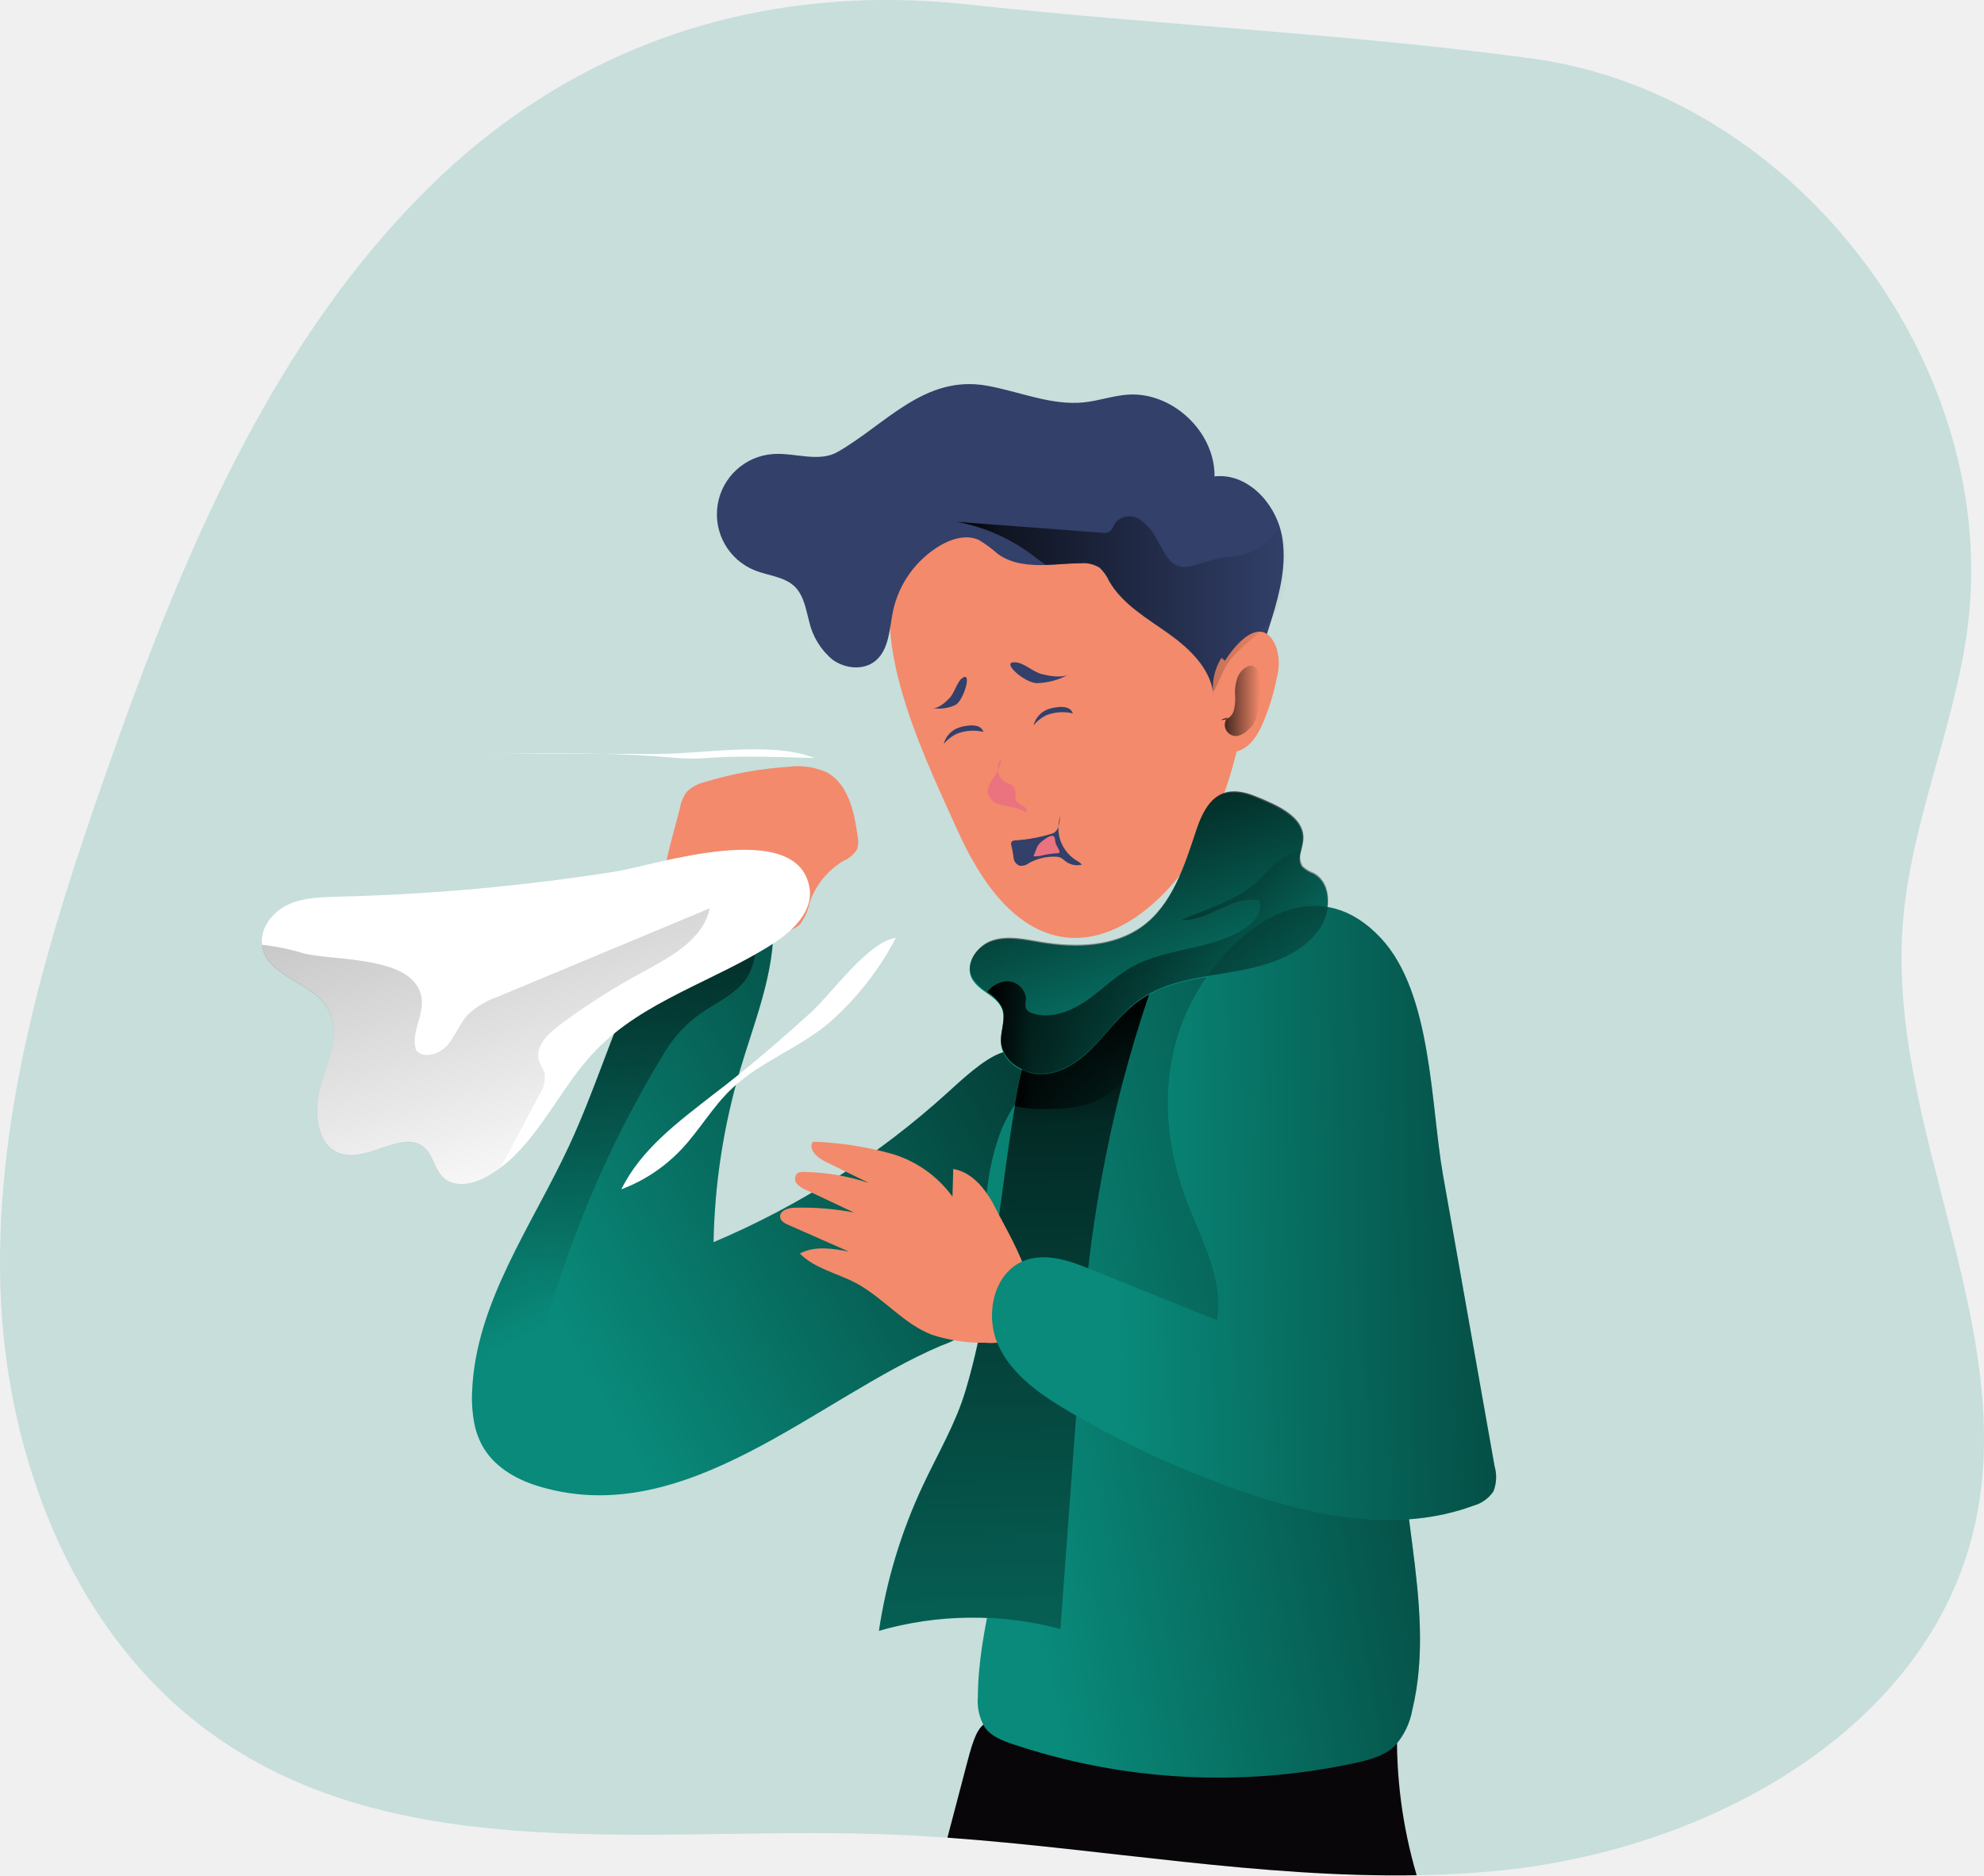
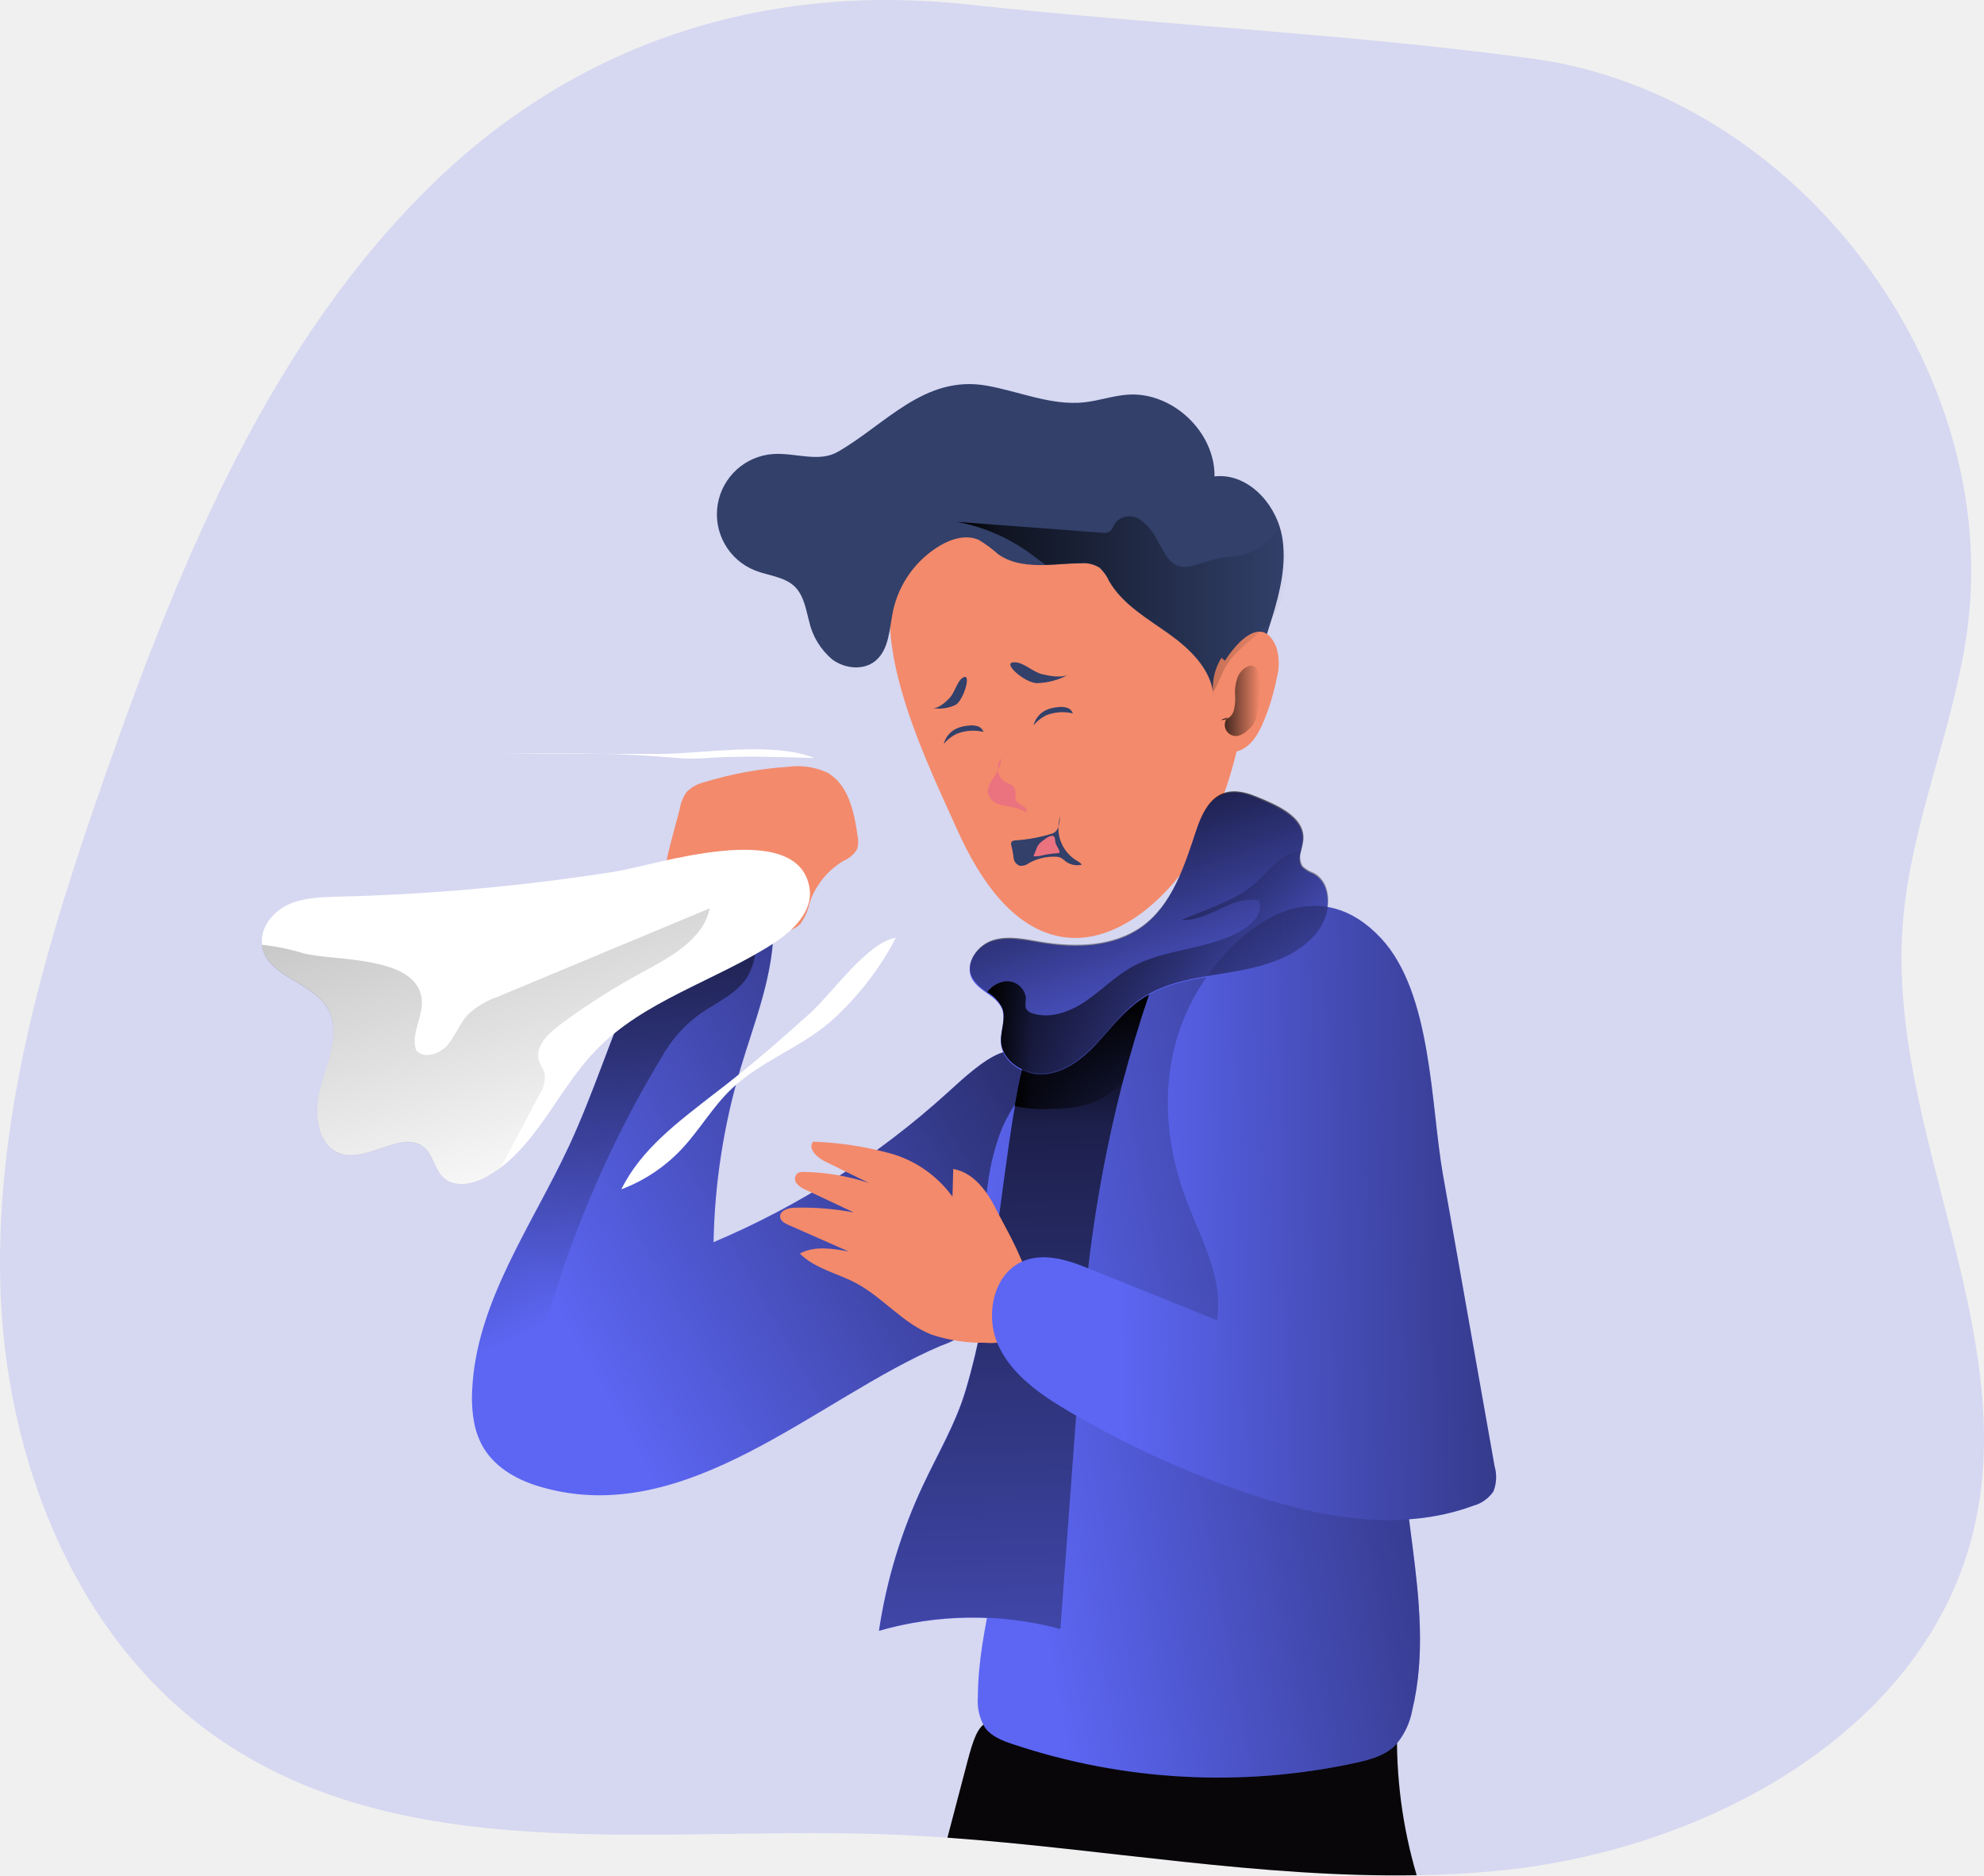
<svg xmlns="http://www.w3.org/2000/svg" xmlns:xlink="http://www.w3.org/1999/xlink" id="Layer_1" data-name="Layer 1" viewBox="0 0 314.28 297.1">
  <defs>
    <linearGradient id="linear-gradient" x1="266" y1="162.68" x2="159.01" y2="223.16" gradientUnits="userSpaceOnUse">
      <stop offset="0.01" />
      <stop offset="0.13" stop-opacity="0.69" />
      <stop offset="1" stop-opacity="0" />
    </linearGradient>
    <linearGradient id="linear-gradient-2" x1="348.63" y1="221.37" x2="232.34" y2="242.94" xlink:href="#linear-gradient" />
    <linearGradient id="linear-gradient-3" x1="233.59" y1="177.12" x2="237.39" y2="342.68" xlink:href="#linear-gradient" />
    <linearGradient id="linear-gradient-4" x1="149.38" y1="159.86" x2="178.08" y2="221.89" xlink:href="#linear-gradient" />
    <linearGradient id="linear-gradient-5" x1="107.94" y1="20.28" x2="163.77" y2="211.22" xlink:href="#linear-gradient" />
    <linearGradient id="linear-gradient-6" x1="267.25" y1="130.95" x2="273.47" y2="130.95" xlink:href="#linear-gradient" />
    <linearGradient id="linear-gradient-7" x1="360.91" y1="210.37" x2="250.53" y2="212.91" xlink:href="#linear-gradient" />
    <linearGradient id="linear-gradient-8" x1="247.72" y1="144.95" x2="263.26" y2="188.4" xlink:href="#linear-gradient" />
    <linearGradient id="linear-gradient-9" x1="234.56" y1="186.47" x2="255.91" y2="186.47" xlink:href="#linear-gradient" />
    <linearGradient id="linear-gradient-10" x1="230.21" y1="172.37" x2="284.23" y2="172.37" xlink:href="#linear-gradient" />
    <linearGradient id="linear-gradient-11" x1="225.42" y1="115.7" x2="277.94" y2="115.7" xlink:href="#linear-gradient" />
  </defs>
-   <path d="M386.58,261.92c-7.44,32.18-42.28,51.07-75.15,54.34-4.39.44-8.79.68-13.18.75-24.74.43-49.5-4.16-74.33-5.95-3.75-.27-7.5-.48-11.25-.59-35.38-1.09-74.1,5.12-103.49-14.62C86,280.29,74.64,251.32,73.89,223.43s7.64-55.16,16.9-81.48c11.91-33.85,26.1-68.23,51.89-93.18,23.25-22.47,52.8-31.58,84.52-28.12,29.57,3.22,60.08,4.6,89.36,8.57,41.89,5.68,74.77,49.12,68.84,91-2.2,15.56-8.93,30.31-10.14,46C372.75,198.48,393.87,230.35,386.58,261.92Z" transform="translate(-73.84 -19.94)" fill="#098a7a" opacity="0.18" style="isolation:isolate" />
+   <path d="M386.58,261.92c-7.44,32.18-42.28,51.07-75.15,54.34-4.39.44-8.79.68-13.18.75-24.74.43-49.5-4.16-74.33-5.95-3.75-.27-7.5-.48-11.25-.59-35.38-1.09-74.1,5.12-103.49-14.62C86,280.29,74.64,251.32,73.89,223.43s7.64-55.16,16.9-81.48c11.91-33.85,26.1-68.23,51.89-93.18,23.25-22.47,52.8-31.58,84.52-28.12,29.57,3.22,60.08,4.6,89.36,8.57,41.89,5.68,74.77,49.12,68.84,91-2.2,15.56-8.93,30.31-10.14,46C372.75,198.48,393.87,230.35,386.58,261.92Z" transform="translate(-73.84 -19.94)" fill="#5c66f3" opacity="0.18" style="isolation:isolate" />
  <path d="M298.25,317c-24.74.43-49.5-4.16-74.33-5.95q1.59-6,3.17-12.07c1.89-7.17,2.66-7.18,9.86-5.79a154.84,154.84,0,0,0,39.21,2.46c1.71-.11,18.94-1.36,19-2.41A76.38,76.38,0,0,0,298.25,317Z" transform="translate(-73.84 -19.94)" fill="#080608" />
  <path d="M225.53,151.51c3.56,7.93,9.3,16.54,18,17,4.85.24,9.46-2.28,13.08-5.52,9.88-8.85,13.71-22.63,15.12-35.82.72-6.71.8-14-2.92-19.62s-10.14-8.3-16.51-9.9c-12.84-3.23-31.5-1.1-36.54,13.68C211.79,122.88,220.93,141.26,225.53,151.51Z" transform="translate(-73.84 -19.94)" fill="#f38a6b" />
  <path d="M266,129.62c0-.05,0-.1,0-.15l0,.12s0,0,0,0c0,.25.06.51.08.78a6.42,6.42,0,0,1-.1-.75Z" transform="translate(-73.84 -19.94)" fill="#32406a" />
  <path d="M275.32,117.88c-.22.73-.45,1.45-.68,2.17q-1.65,5.13-3.31,10.26a12,12,0,0,0-3-5.26,9.42,9.42,0,0,0-1-.91,8.85,8.85,0,0,0-1.34,5.33c-.64-3.81-3.79-6.84-7-9.12-3.45-2.46-7.34-4.67-9.46-8.34a6.76,6.76,0,0,0-1.51-2.13,4.82,4.82,0,0,0-3-.7c-1.81,0-3.71.22-5.56.27-2.71.06-5.33-.18-7.5-1.71a20.51,20.51,0,0,0-3.09-2.28c-2-.87-4.28-.18-6.13.91a16,16,0,0,0-7.43,10.31c-.59,2.83-.59,6.18-2.86,8-1.9,1.5-4.79,1.18-6.74-.25a11,11,0,0,1-3.7-6.07c-.51-1.91-.82-4-2.21-5.43-1.63-1.64-4.19-1.77-6.35-2.62a9.57,9.57,0,0,1,2.94-18.45c3.43-.21,7.16,1.37,10.14-.33,7.61-4.35,13.74-12.23,23.59-10.5,5.17.91,10.21,3.19,15.42,2.65,2.33-.24,4.58-1.05,6.91-1.22,7.07-.51,13.86,5.87,13.78,12.95,5.06-.58,9.49,4,10.59,9,0,.12.06.23.08.35C277.71,109.13,276.65,113.58,275.32,117.88Z" transform="translate(-73.84 -19.94)" fill="#32406a" />
  <path d="M276,122.42a8.57,8.57,0,0,1,.1,4.87,36.38,36.38,0,0,1-2.06,6.86c-.83,2-2,4.1-4.09,4.77a2.22,2.22,0,0,1-1.87-.12c-2.73-1.77-2.46-9.21-1.36-12C267.91,123.79,273.43,116.12,276,122.42Z" transform="translate(-73.84 -19.94)" fill="#f38a6b" />
  <path d="M243,126.86a11,11,0,0,1-4.89,1.3c-2,0-6.18-3.71-3.17-3.27,1.21.17,2.62,1.52,3.94,1.84C239.93,127,241.9,127.36,243,126.86Z" transform="translate(-73.84 -19.94)" fill="#32406a" />
  <path d="M221.61,132.1a5.88,5.88,0,0,0,3.64-.52c1.26-.73,2.72-5.6.91-4.14-.72.59-1.16,2.33-1.91,3.09S222.48,132.19,221.61,132.1Z" transform="translate(-73.84 -19.94)" fill="#32406a" />
  <path d="M225.74,135.2a6.35,6.35,0,0,1,1.5-.31,3.37,3.37,0,0,1,1.38.07,1.42,1.42,0,0,1,1,.92,7.1,7.1,0,0,0-4.23.3,6.06,6.06,0,0,0-2.05,1.6A3.68,3.68,0,0,1,225.74,135.2Z" transform="translate(-73.84 -19.94)" fill="#32406a" />
  <path d="M239.91,132.28a5.89,5.89,0,0,1,1.51-.32,3.33,3.33,0,0,1,1.37.08,1.41,1.41,0,0,1,1,.91,7.1,7.1,0,0,0-4.23.3,5.93,5.93,0,0,0-2,1.6A3.64,3.64,0,0,1,239.91,132.28Z" transform="translate(-73.84 -19.94)" fill="#32406a" />
  <path d="M231.45,142.78c-.56.91-1.33,1.87-1.1,2.92a2.5,2.5,0,0,0,1.72,1.65c.78.27,1.63.32,2.43.52a8.43,8.43,0,0,1,1.93.76c.17-.37-.14-.78-.49-1a3.17,3.17,0,0,1-1-.66c-.49-.65,0-1.67-.48-2.34-.34-.49-1-.57-1.53-.9a2.36,2.36,0,0,1-1-2,3.34,3.34,0,0,1,.4-1.66C232.58,140.87,231.93,142,231.45,142.78Z" transform="translate(-73.84 -19.94)" fill="#eb737f" />
  <path d="M240.48,152a25.56,25.56,0,0,1-5.8,1.07.85.85,0,0,0-.54.17c-.27.25-.08.69,0,1.05a13.86,13.86,0,0,1,.27,1.61,1.46,1.46,0,0,0,1,1.2,2.09,2.09,0,0,0,1.45-.45,8.08,8.08,0,0,1,4.11-1,2.18,2.18,0,0,1,.95.19,4,4,0,0,1,.66.5,3,3,0,0,0,2.63.57,2.38,2.38,0,0,0-.67-.55,6,6,0,0,1-2.73-7.15C241.61,150.35,241.63,151.62,240.48,152Z" transform="translate(-73.84 -19.94)" fill="#32406a" />
  <path d="M239.2,153a3.28,3.28,0,0,0-.84.73,3.07,3.07,0,0,0-.38.77l-.43,1.08a4,4,0,0,0,1.52-.17,15.08,15.08,0,0,1,2.31-.31c.1,0,.22,0,.27-.11a.3.3,0,0,0,0-.26c-.16-.4-.4-.76-.57-1.14s0-1.12-.45-1.23S239.51,152.74,239.2,153Z" transform="translate(-73.84 -19.94)" fill="#eb737f" />
-   <path d="M233.94,189.56a48.49,48.49,0,0,1-1.35,34.35,16.48,16.48,0,0,1-4,6.09,21,21,0,0,1-5.75,3.14c-19.51,8.3-40.08,28.94-63.07,22.42-3.67-1-7.3-2.94-9.29-6.19a12.19,12.19,0,0,1-1.48-3.82,21.11,21.11,0,0,1-.37-5.27c.58-14,9.44-26.1,15.36-38.83,3.92-8.41,6.64-17.39,10.46-25.8a75.21,75.21,0,0,1,4.9-9.21,5,5,0,0,1,6-2.9,51.6,51.6,0,0,1,11,2.56c.21,8-3,15.63-5.27,23.3a103.2,103.2,0,0,0-4.21,27.32,131.05,131.05,0,0,0,37.05-23.67c4.93-4.48,13-12.11,13.2-.32.14,7.46-3.11,15.47-7.58,21.31a73.16,73.16,0,0,1-6.79,7.4l-9.41,9.35c-7.32,7.28-14.77,14.65-23.74,19.77q-.4.24-.81.45" transform="translate(-73.84 -19.94)" fill="#098a7a" />
+   <path d="M233.94,189.56a48.49,48.49,0,0,1-1.35,34.35,16.48,16.48,0,0,1-4,6.09,21,21,0,0,1-5.75,3.14c-19.51,8.3-40.08,28.94-63.07,22.42-3.67-1-7.3-2.94-9.29-6.19a12.19,12.19,0,0,1-1.48-3.82,21.11,21.11,0,0,1-.37-5.27c.58-14,9.44-26.1,15.36-38.83,3.92-8.41,6.64-17.39,10.46-25.8a75.21,75.21,0,0,1,4.9-9.21,5,5,0,0,1,6-2.9,51.6,51.6,0,0,1,11,2.56c.21,8-3,15.63-5.27,23.3a103.2,103.2,0,0,0-4.21,27.32,131.05,131.05,0,0,0,37.05-23.67c4.93-4.48,13-12.11,13.2-.32.14,7.46-3.11,15.47-7.58,21.31a73.16,73.16,0,0,1-6.79,7.4l-9.41,9.35c-7.32,7.28-14.77,14.65-23.74,19.77q-.4.24-.81.45" transform="translate(-73.84 -19.94)" fill="#5c66f3" />
  <path d="M233.94,189.56a48.49,48.49,0,0,1-1.35,34.35,16.48,16.48,0,0,1-4,6.09,21,21,0,0,1-5.75,3.14c-19.51,8.3-40.08,28.94-63.07,22.42-3.67-1-7.3-2.94-9.29-6.19a12.19,12.19,0,0,1-1.48-3.82,21.11,21.11,0,0,1-.37-5.27c.58-14,9.44-26.1,15.36-38.83,3.92-8.41,6.64-17.39,10.46-25.8a75.21,75.21,0,0,1,4.9-9.21,5,5,0,0,1,6-2.9,51.6,51.6,0,0,1,11,2.56c.21,8-3,15.63-5.27,23.3a103.2,103.2,0,0,0-4.21,27.32,131.05,131.05,0,0,0,37.05-23.67c4.93-4.48,13-12.11,13.2-.32.14,7.46-3.11,15.47-7.58,21.31a73.16,73.16,0,0,1-6.79,7.4l-9.41,9.35c-7.32,7.28-14.77,14.65-23.74,19.77q-.4.24-.81.45" transform="translate(-73.84 -19.94)" fill="url(#linear-gradient)" />
-   <path d="M233.58,256.5c-.68,10.85-4.78,21.34-4.84,32.21a8.11,8.11,0,0,0,1.1,4.86c1,1.44,2.79,2.12,4.46,2.68a102.61,102.61,0,0,0,54.28,2.95c2.23-.49,4.55-1.11,6.2-2.69a11.48,11.48,0,0,0,2.77-5.66c2.08-8.57,1.13-17.55,0-26.3a831.11,831.11,0,0,0-15.28-85.2c-.57-2.45-1.2-5-2.82-6.93-2.65-3.18-7.42-3.88-11.42-2.8-11.52,3.11-31.52,18.12-35.8,29.94C225.73,217.57,234.73,238.16,233.58,256.5Z" transform="translate(-73.84 -19.94)" fill="#098a7a" />
+   <path d="M233.58,256.5c-.68,10.85-4.78,21.34-4.84,32.21a8.11,8.11,0,0,0,1.1,4.86c1,1.44,2.79,2.12,4.46,2.68a102.61,102.61,0,0,0,54.28,2.95c2.23-.49,4.55-1.11,6.2-2.69a11.48,11.48,0,0,0,2.77-5.66c2.08-8.57,1.13-17.55,0-26.3a831.11,831.11,0,0,0-15.28-85.2c-.57-2.45-1.2-5-2.82-6.93-2.65-3.18-7.42-3.88-11.42-2.8-11.52,3.11-31.52,18.12-35.8,29.94C225.73,217.57,234.73,238.16,233.58,256.5Z" transform="translate(-73.84 -19.94)" fill="#5c66f3" />
  <path d="M233.58,256.5c-.68,10.85-4.78,21.34-4.84,32.21a8.11,8.11,0,0,0,1.1,4.86c1,1.44,2.79,2.12,4.46,2.68a102.61,102.61,0,0,0,54.28,2.95c2.23-.49,4.55-1.11,6.2-2.69a11.48,11.48,0,0,0,2.77-5.66c2.08-8.57,1.13-17.55,0-26.3a831.11,831.11,0,0,0-15.28-85.2c-.57-2.45-1.2-5-2.82-6.93-2.65-3.18-7.42-3.88-11.42-2.8-11.52,3.11-31.52,18.12-35.8,29.94C225.73,217.57,234.73,238.16,233.58,256.5Z" transform="translate(-73.84 -19.94)" fill="url(#linear-gradient-2)" />
-   <path d="M226.79,240.2c-1.56,5.25-4.4,10-6.73,15a82.82,82.82,0,0,0-7,23.09,53.71,53.71,0,0,1,28.71-.26l3.45-46.74A210.14,210.14,0,0,1,256.37,176C243,171.45,237,181.64,235,192.6,232.19,208,231.23,225.35,226.79,240.2Z" transform="translate(-73.84 -19.94)" fill="#098a7a" />
+   <path d="M226.79,240.2c-1.56,5.25-4.4,10-6.73,15a82.82,82.82,0,0,0-7,23.09,53.71,53.71,0,0,1,28.71-.26l3.45-46.74A210.14,210.14,0,0,1,256.37,176C243,171.45,237,181.64,235,192.6,232.19,208,231.23,225.35,226.79,240.2Z" transform="translate(-73.84 -19.94)" fill="#5c66f3" />
  <path d="M256.37,176c-.16.45-.31.91-.46,1.36-1.62,4.75-3,9.42-4.24,14.09a216.69,216.69,0,0,0-6.41,39.84L241.81,278a53.62,53.62,0,0,0-28.71.25,82.92,82.92,0,0,1,7-23.09c2.33-4.95,5.17-9.71,6.73-15,4.2-14,5.28-30.31,7.77-45l.45-2.55c.2-1.1.44-2.2.73-3.27C238.29,179.74,244.33,171.91,256.37,176Z" transform="translate(-73.84 -19.94)" fill="url(#linear-gradient-3)" />
-   <path d="M263.32,151.53c-1.88,5.66-3.8,11.83-8.65,15.31-4.49,3.22-10.51,3.35-16,2.44-2.52-.43-5.14-1-7.57-.28s-4.46,3.55-3.36,5.86c1,2.11,4,2.76,4.83,4.95.62,1.65-.28,3.47-.2,5.23.16,3.23,3.79,5.44,7,5.11s6-2.5,8.18-4.86,4.17-5,6.82-6.88c4.23-3,9.62-3.51,14.71-4.37s10.54-2.42,13.58-6.58c2-2.79,2.26-7.45-.78-9.08a5.35,5.35,0,0,1-1.77-1.06c-.86-1-.12-2.59.07-3.93.58-3.94-4.42-5.87-7.35-7.09C267.56,144.09,265,146.38,263.32,151.53Z" transform="translate(-73.84 -19.94)" fill="#098a7a" />
+   <path d="M263.32,151.53c-1.88,5.66-3.8,11.83-8.65,15.31-4.49,3.22-10.51,3.35-16,2.44-2.52-.43-5.14-1-7.57-.28s-4.46,3.55-3.36,5.86c1,2.11,4,2.76,4.83,4.95.62,1.65-.28,3.47-.2,5.23.16,3.23,3.79,5.44,7,5.11s6-2.5,8.18-4.86,4.17-5,6.82-6.88c4.23-3,9.62-3.51,14.71-4.37s10.54-2.42,13.58-6.58c2-2.79,2.26-7.45-.78-9.08a5.35,5.35,0,0,1-1.77-1.06c-.86-1-.12-2.59.07-3.93.58-3.94-4.42-5.87-7.35-7.09C267.56,144.09,265,146.38,263.32,151.53Z" transform="translate(-73.84 -19.94)" fill="#5c66f3" />
  <path d="M192.18,174.77c-1.68,2.62-4.75,3.91-7.3,5.68a20.58,20.58,0,0,0-5.65,6,172.14,172.14,0,0,0-20.84,50.69,14,14,0,0,1-1.93,5.11c-1.71,2.35-4.48,3.2-7.46,3.34a21.11,21.11,0,0,1-.37-5.27c.58-14,9.44-26.1,15.36-38.83,3.92-8.41,6.64-17.39,10.46-25.8,6.22-2.34,12.8-3.43,18.93-7.21A9.24,9.24,0,0,1,192.18,174.77Z" transform="translate(-73.84 -19.94)" fill="url(#linear-gradient-4)" />
  <path d="M181.54,148a6.1,6.1,0,0,1,1.09-2.62,6,6,0,0,1,2.92-1.57,58,58,0,0,1,13.08-2.39,11.28,11.28,0,0,1,6.18.87c3.41,1.85,4.33,6.23,4.88,10.07a3.94,3.94,0,0,1-.09,2.13,4.7,4.7,0,0,1-2.16,1.83,12.33,12.33,0,0,0-5.36,6.66,8.67,8.67,0,0,1-1.46,3.32,4.71,4.71,0,0,1-3,1.28c-3.53.37-6.75-1.39-10.19-1.78-2.28-.26-6.6,1-8.17-1.14C177.27,161.87,180.83,151.08,181.54,148Z" transform="translate(-73.84 -19.94)" fill="#f38a6b" />
  <path d="M196.39,169.37c-9.29,6-20.65,9.07-28.29,17.08-5.5,5.76-8.77,13.81-15,18.49a19.43,19.43,0,0,1-2.13,1.38c-2.15,1.21-5.11,1.85-6.9.16-1.34-1.26-1.55-3.39-2.88-4.64-3.39-3.19-8.89,2.22-13.34.86-4-1.23-4.36-6.88-3.13-10.91s3.17-8.59,1-12.2c-2.51-4.19-9.54-5-10.37-9.81a1,1,0,0,1,0-.24c-.32-2.62,1.66-5.13,4.07-6.27s5.32-1.22,8.07-1.29A333.2,333.2,0,0,0,171.36,158c6-.94,28.93-8.65,30.72,2.63C202.65,164.3,199.47,167.37,196.39,169.37Z" transform="translate(-73.84 -19.94)" fill="#fff" />
  <path d="M186.27,163.83c-1.07,5-6.26,7.73-10.74,10.16a105.4,105.4,0,0,0-13.21,8.46c-1.8,1.36-3.77,3.37-3.09,5.52.22.72.72,1.33.89,2.05a4.85,4.85,0,0,1-.82,3.28L154.71,202c-.52,1-1.06,2-1.63,3a19.43,19.43,0,0,1-2.13,1.38c-2.15,1.21-5.11,1.85-6.9.16-1.34-1.26-1.55-3.39-2.88-4.64-3.39-3.19-8.89,2.22-13.34.86-4-1.23-4.36-6.88-3.13-10.91s3.17-8.59,1-12.2c-2.51-4.19-9.54-5-10.37-9.81a1,1,0,0,1,0-.24,36.38,36.38,0,0,1,6.67,1.38c4.8,1.22,17.78.29,18.64,7.17.35,2.78-1.86,5.63-.84,8.25,1.35,1.34,3.76.5,5-1s1.87-3.35,3.17-4.75a13,13,0,0,1,4.74-2.82Z" transform="translate(-73.84 -19.94)" fill="url(#linear-gradient-5)" />
  <path d="M231.71,211.66c-1.45-2.95-3.64-6-6.87-6.54l-.12,4.39a18.18,18.18,0,0,0-9.93-6.88,53.43,53.43,0,0,0-12.15-1.83c-.88,1.07.58,2.48,1.82,3.09l7,3.44a34.78,34.78,0,0,0-10.26-1.74,1.78,1.78,0,0,0-1.07.23,1.19,1.19,0,0,0-.1,1.59,3.47,3.47,0,0,0,1.43,1l7.63,3.6a43.69,43.69,0,0,0-9.41-.75c-1,0-2.43.51-2.25,1.53.1.61.73.94,1.29,1.19l9.57,4.22c-2.59-.49-5.43-.94-7.75.32,2.37,2.39,5.91,3.1,8.88,4.67,4.29,2.28,7.47,6.42,12,8.18a25.85,25.85,0,0,0,8.5,1.28,9,9,0,0,0,3.54-.35C242.15,229,234,216.25,231.71,211.66Z" transform="translate(-73.84 -19.94)" fill="#f38a6b" />
  <path d="M267.25,134a2,2,0,0,0,2-1.39,7.36,7.36,0,0,0,.23-2.65,7.14,7.14,0,0,1,.34-2.56,3.2,3.2,0,0,1,1.66-1.89,1.26,1.26,0,0,1,.83-.1,1.37,1.37,0,0,1,.78.88,6.65,6.65,0,0,1,.35,2.66,22.77,22.77,0,0,1-.53,4.28,4.3,4.3,0,0,1-.54,1.45,5,5,0,0,1-.77.83,3.51,3.51,0,0,1-1.65,1,1.81,1.81,0,0,1-1.87-.87,1.83,1.83,0,0,1,.22-2.06" transform="translate(-73.84 -19.94)" fill="url(#linear-gradient-6)" />
-   <path d="M310.59,252.21a6.14,6.14,0,0,1-.19,4,5.66,5.66,0,0,1-3.2,2.26c-11.87,4.39-25.18,1.73-37.12-2.46a153,153,0,0,1-26.81-12.42c-4.51-2.65-9.11-5.78-11.29-10.53s-.79-11.5,4.08-13.4c3.45-1.34,7.29,0,10.72,1.43l19.84,8c1.1-6.48-2.44-12.72-4.78-18.86-4.64-12.17-4.25-25.5,3.61-36.18,6.84-9.31,17.82-15.49,27.15-5.48,8.1,8.7,7.86,26.4,9.82,37.5Z" transform="translate(-73.84 -19.94)" fill="#098a7a" />
+   <path d="M310.59,252.21a6.14,6.14,0,0,1-.19,4,5.66,5.66,0,0,1-3.2,2.26c-11.87,4.39-25.18,1.73-37.12-2.46a153,153,0,0,1-26.81-12.42c-4.51-2.65-9.11-5.78-11.29-10.53s-.79-11.5,4.08-13.4c3.45-1.34,7.29,0,10.72,1.43l19.84,8c1.1-6.48-2.44-12.72-4.78-18.86-4.64-12.17-4.25-25.5,3.61-36.18,6.84-9.31,17.82-15.49,27.15-5.48,8.1,8.7,7.86,26.4,9.82,37.5Z" transform="translate(-73.84 -19.94)" fill="#5c66f3" />
  <path d="M310.59,252.21a6.14,6.14,0,0,1-.19,4,5.66,5.66,0,0,1-3.2,2.26c-11.87,4.39-25.18,1.73-37.12-2.46a153,153,0,0,1-26.81-12.42c-4.51-2.65-9.11-5.78-11.29-10.53s-.79-11.5,4.08-13.4c3.45-1.34,7.29,0,10.72,1.43l19.84,8c1.1-6.48-2.44-12.72-4.78-18.86-4.64-12.17-4.25-25.5,3.61-36.18,6.84-9.31,17.82-15.49,27.15-5.48,8.1,8.7,7.86,26.4,9.82,37.5Z" transform="translate(-73.84 -19.94)" fill="url(#linear-gradient-7)" />
  <path d="M282.71,167.3c-3,4.17-8.49,5.72-13.58,6.59s-10.48,1.39-14.71,4.36c-2.65,1.86-4.6,4.53-6.82,6.89s-4.95,4.52-8.18,4.85-6.85-1.87-7-5.11c-.08-1.76.82-3.58.2-5.23a5.86,5.86,0,0,0-2.4-2.54,7,7,0,0,1-2.43-2.41c-1.1-2.3.92-5.09,3.36-5.85s5.05-.15,7.57.27c5.45.91,11.47.78,16-2.44,4.85-3.48,6.77-9.64,8.65-15.31,1.71-5.14,4.24-7.44,9.56-5.23,2.93,1.22,7.93,3.15,7.35,7.09-.07.48-.2,1-.31,1.48a2.79,2.79,0,0,0,.24,2.46,5.33,5.33,0,0,0,1.77,1.05C285,159.85,284.75,164.52,282.71,167.3Z" transform="translate(-73.84 -19.94)" fill="url(#linear-gradient-8)" />
  <path d="M255.91,177.33c-1.62,4.75-3,9.42-4.24,14.09a15.6,15.6,0,0,1-4.55,3.15,18.54,18.54,0,0,1-6.34,1,21.17,21.17,0,0,1-6.22-.41l.45-2.55c.2-1.1.44-2.2.73-3.27a7,7,0,0,0,3.68.66c3.23-.33,6-2.5,8.18-4.85s4.17-5,6.82-6.89A15.31,15.31,0,0,1,255.91,177.33Z" transform="translate(-73.84 -19.94)" fill="url(#linear-gradient-9)" />
  <path d="M282.71,167.3c-3,4.17-8.49,5.72-13.58,6.59s-10.48,1.39-14.71,4.36c-2.65,1.86-4.6,4.53-6.82,6.89s-4.95,4.52-8.18,4.85-6.85-1.87-7-5.11c-.08-1.76.82-3.58.2-5.23a5.86,5.86,0,0,0-2.4-2.54,4.27,4.27,0,0,1,2.84-1.71,3,3,0,0,1,3.29,2.64c0,.6-.22,1.24.07,1.75a1.75,1.75,0,0,0,1.07.71c2.84.87,5.93-.32,8.39-2s4.57-3.86,7.16-5.33c5.6-3.17,12.83-2.68,18.17-6.27,1.45-1,2.82-2.81,2-4.34-4.17-.83-7.94,3.4-12.19,3.1,3.92-1.72,8.88-3.11,12-6.1,2.16-2.05,3.94-4.56,6.91-4.84a2.79,2.79,0,0,0,.24,2.46,5.33,5.33,0,0,0,1.77,1.05C285,159.85,284.75,164.52,282.71,167.3Z" transform="translate(-73.84 -19.94)" fill="url(#linear-gradient-10)" />
  <path d="M149.78,139.39c9.75-.16,19.52-.33,29.23.46,1.34.11,2.69.24,4,.26s2.79-.09,4.19-.17c5.24-.29,10.43-.05,15.66.08-6.78-2.68-17.45-.65-24.72-.65C168.71,139.38,159.24,139.23,149.78,139.39Z" transform="translate(-73.84 -19.94)" fill="#fff" />
  <path d="M186.81,193.34c-5.54,4.32-11.45,8.68-14.54,15a25.37,25.37,0,0,0,9.56-6.38c2.81-3,4.87-6.63,7.83-9.47,4.58-4.41,10.94-6.54,15.74-10.72a46.33,46.33,0,0,0,10.35-13.27c-4.46.66-10.18,8.87-13.53,11.9C197.25,184.88,192.15,189.29,186.81,193.34Z" transform="translate(-73.84 -19.94)" fill="#fff" />
  <path d="M275.32,117.88a12.08,12.08,0,0,1-1,1.25c-1.91,2.07-4.46,3.58-6,5.92-.06.09-.12.17-.17.26-.84,1.35-1.3,2.91-2.12,4.28,0,0,0,0,0,0s0,0,0,0,0-.1,0-.15c-.64-3.81-3.79-6.84-7-9.12-3.45-2.46-7.34-4.67-9.46-8.34a6.76,6.76,0,0,0-1.51-2.13,4.82,4.82,0,0,0-3-.7c-1.81,0-3.71.22-5.56.27-.77-.5-1.5-1.09-2.24-1.64a28.88,28.88,0,0,0-11.78-5.17l22.94,1.72a2.08,2.08,0,0,0,1-.09c.61-.26.79-1,1.18-1.57a2.93,2.93,0,0,1,3.76-.46,8.45,8.45,0,0,1,2.69,3.11c1.4,2.28,2.16,4.92,5.18,4.35,2-.37,3.72-1.25,5.78-1.44,4-.36,5.91-1.28,8.49-4.58a7.28,7.28,0,0,1,.4.72C278.89,108.51,277.94,114.12,275.32,117.88Z" transform="translate(-73.84 -19.94)" fill="url(#linear-gradient-11)" />
</svg>
